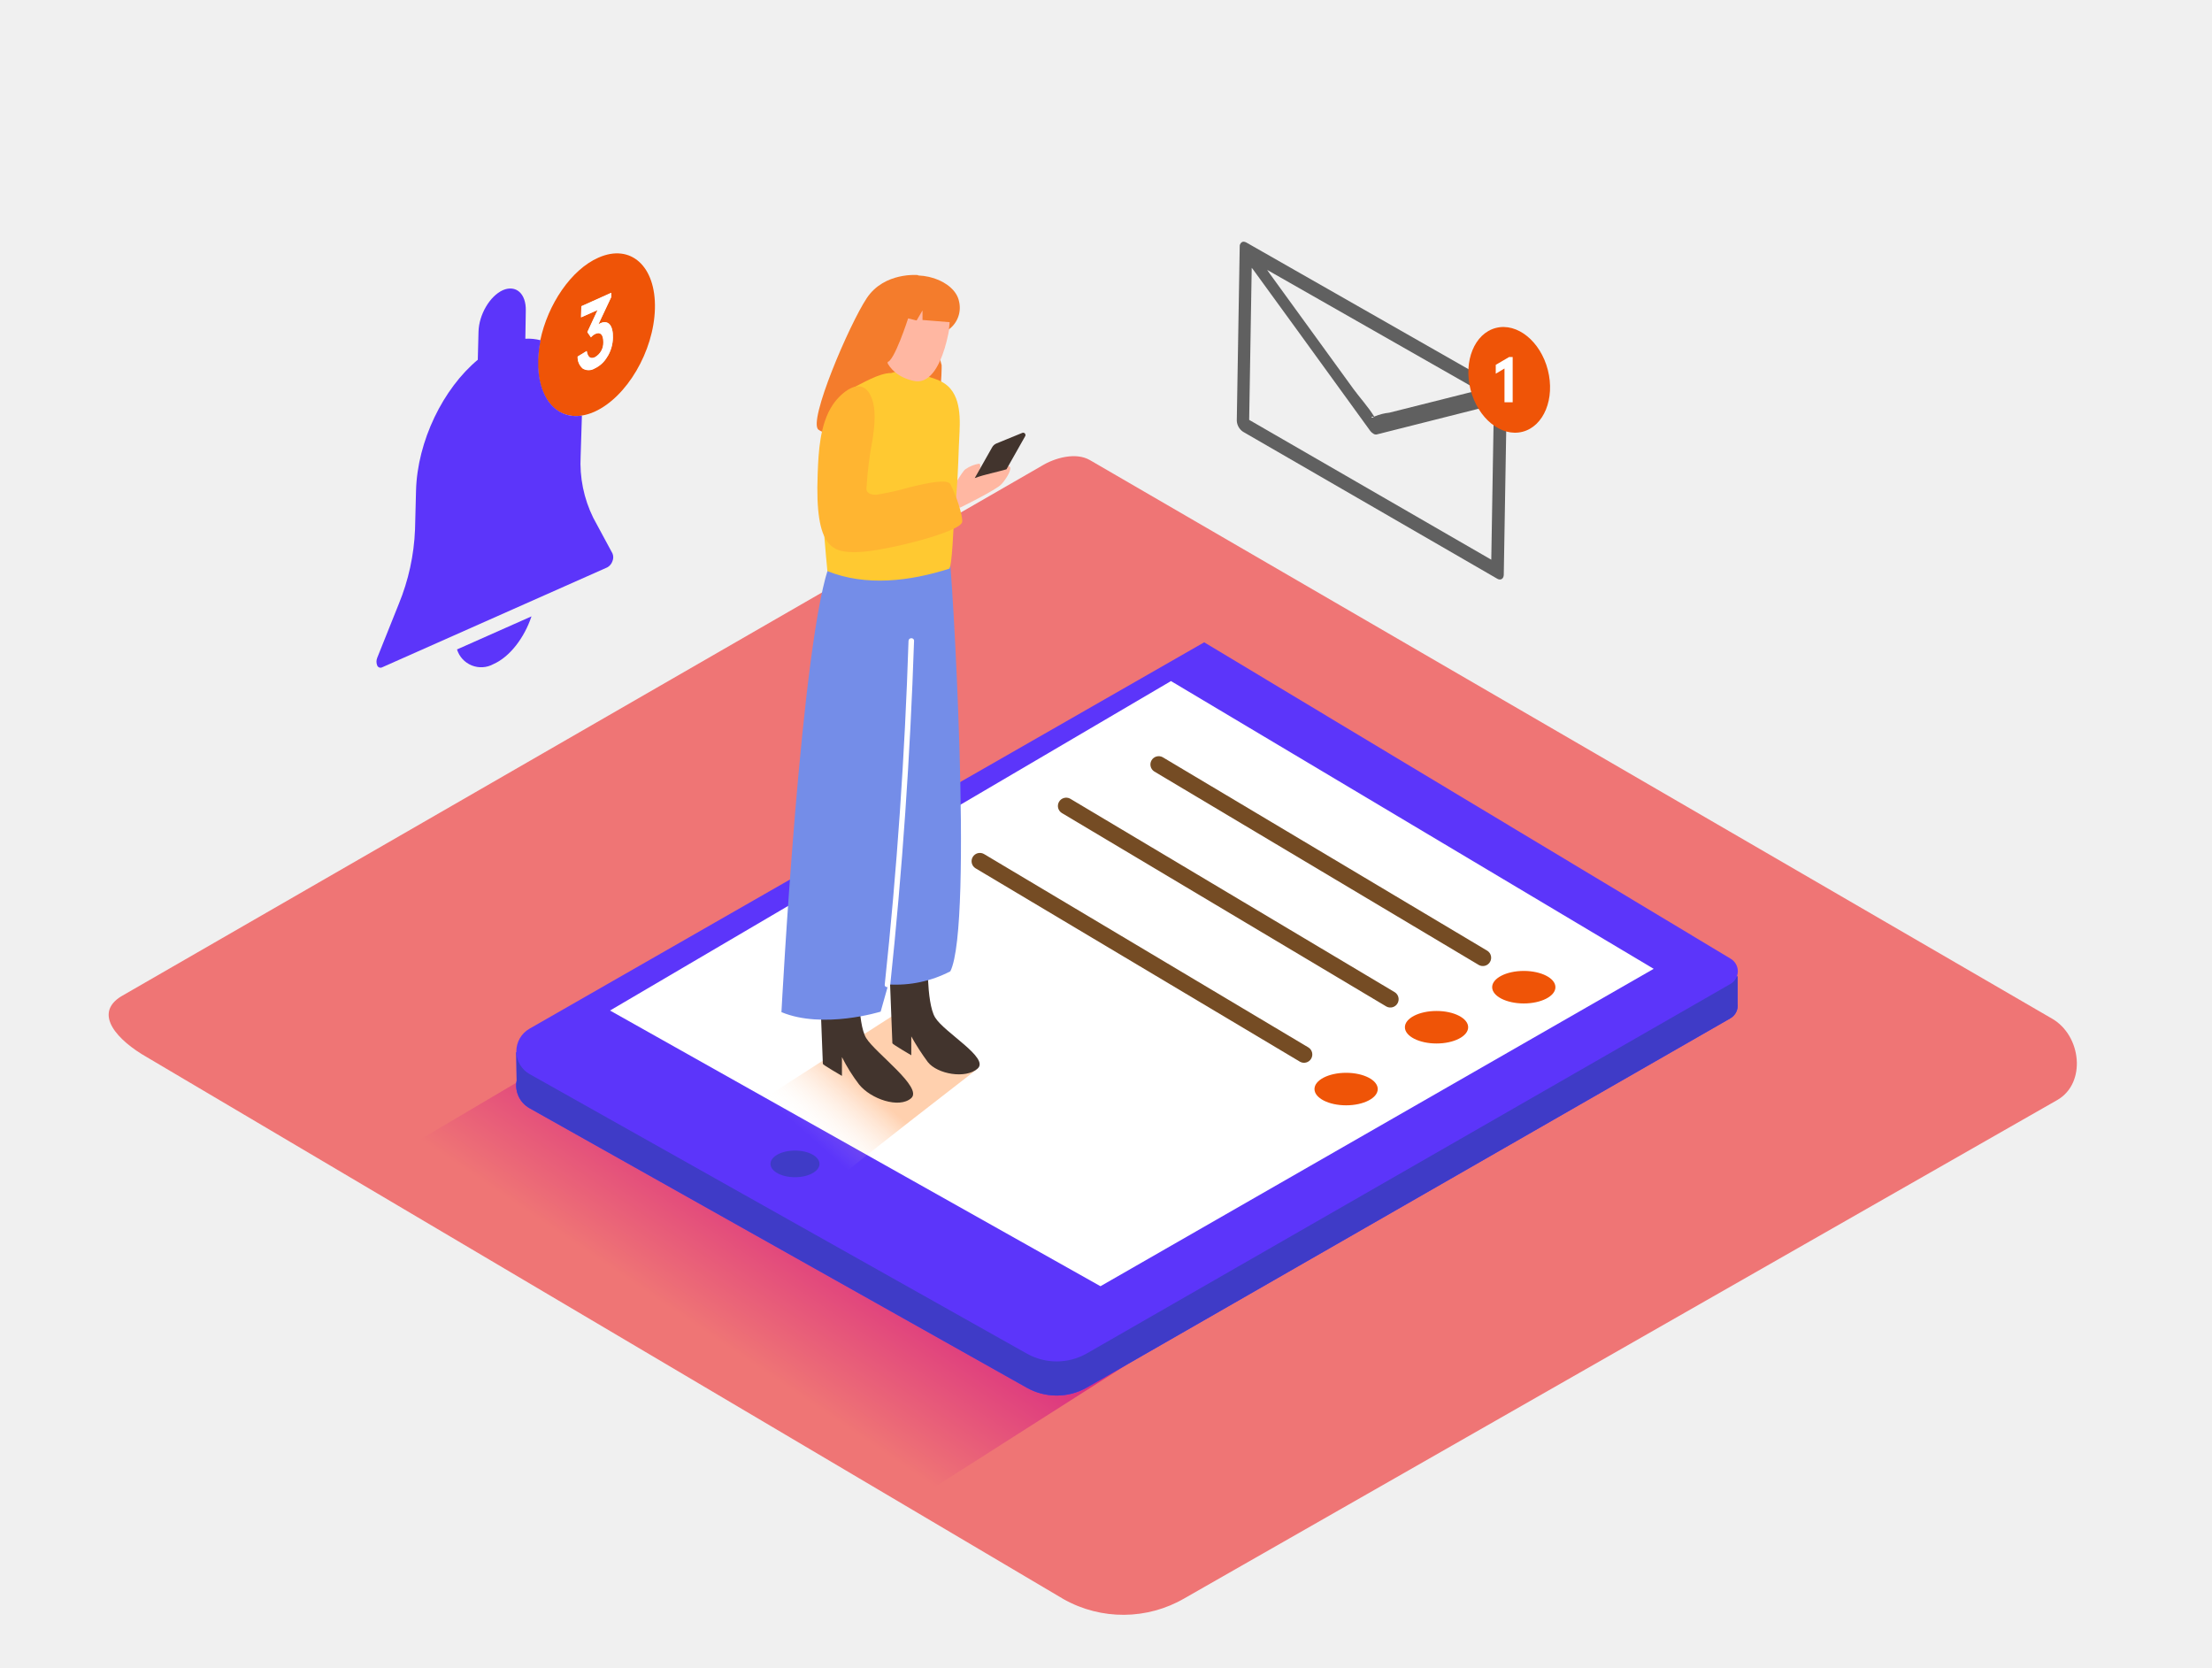
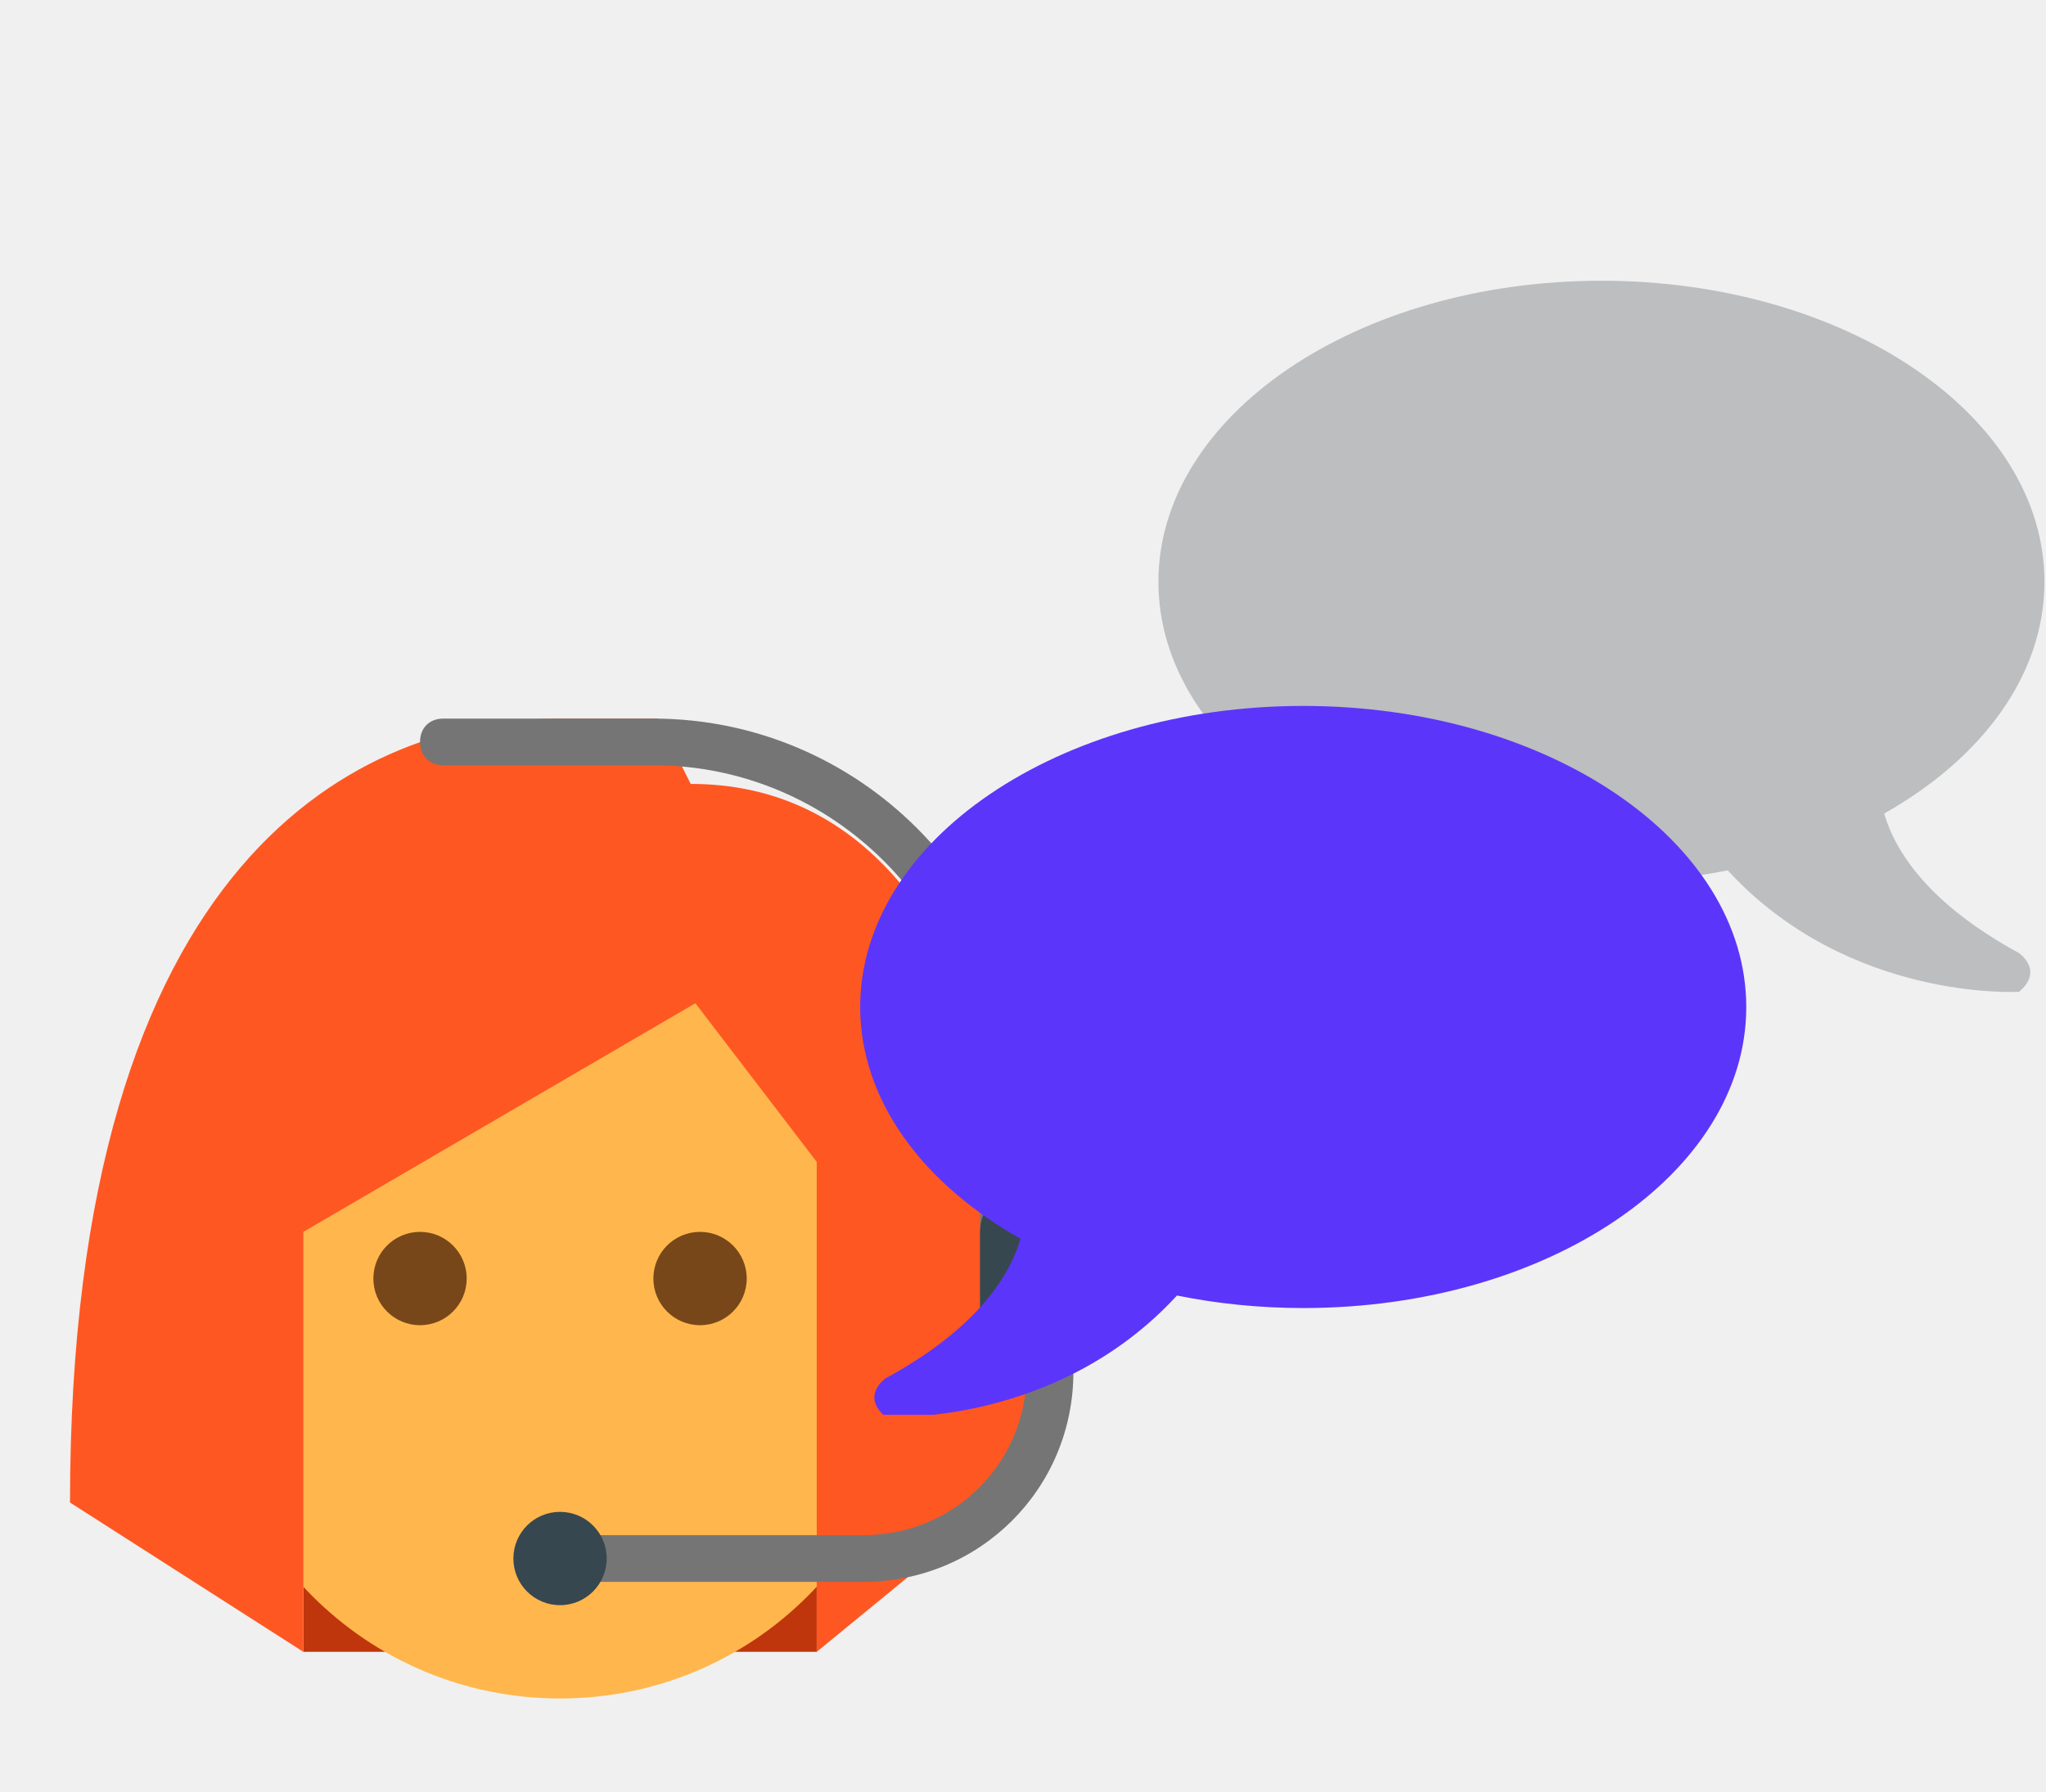
- <svg xmlns="http://www.w3.org/2000/svg" id="Layer_2" data-name="Layer 2" viewBox="0 0 400 300" width="406" height="306" class="illustration styles_illustrationTablet__1DWOa">
+ <svg xmlns="http://www.w3.org/2000/svg" width="548" height="480" viewBox="0 0 548 480" fill="none">
+   <path d="M81.25 367.5H218.75V442.5H81.25V367.5Z" fill="#BF360C" />
+   <path d="M62.5 367.5C76.307 367.5 87.5 356.307 87.5 342.5C87.5 328.693 76.307 317.5 62.5 317.5C48.693 317.5 37.5 328.693 37.5 342.5C37.5 356.307 48.693 367.5 62.5 367.5Z" fill="#FFA726" />
+   <path d="M237.5 367.5C251.307 367.5 262.5 356.307 262.5 342.5C262.5 328.693 251.307 317.5 237.5 317.5C223.693 317.5 212.5 328.693 212.5 342.5C212.5 356.307 223.693 367.5 237.5 367.5Z" fill="#FFA726" />
+   <path d="M243.75 298.75C243.75 219.375 56.25 246.875 56.25 298.75V361.25C56.25 413.125 98.125 455 150 455C201.875 455 243.75 413.125 243.75 361.25V298.75Z" fill="#FFB74D" />
+   <path d="M187.5 355C194.404 355 200 349.404 200 342.5C200 335.596 194.404 330 187.5 330C180.596 330 175 335.596 175 342.5C175 349.404 180.596 355 187.5 355Z" fill="#784719" />
+   <path d="M112.5 355C119.404 355 125 349.404 125 342.5C125 335.596 119.404 330 112.5 330C105.596 330 100 335.596 100 342.5C100 349.404 105.596 355 112.5 355Z" fill="#784719" />
+   <path d="M150 192.5C96.875 192.5 18.75 228.75 18.75 402.5L81.25 442.5V330L186.25 268.75L218.75 311.25V442.5L281.25 391.25C281.25 356.25 275.625 210 185 210L176.25 192.5H150Z" fill="#FF5722" />
+   <path d="M281.25 330C277.5 330 275 332.5 275 336.25V292.5C275 237.5 230 192.5 175 192.5H118.75C115 192.5 112.5 195 112.5 198.75C112.5 202.5 115 205 118.75 205H175C223.125 205 262.5 244.375 262.5 292.5V355C262.5 358.75 265 361.25 268.75 361.25C272.5 361.25 275 358.75 275 355V367.5C275 391.875 255.625 411.25 231.25 411.25H150C146.25 411.25 143.75 413.75 143.75 417.5C143.75 421.25 146.25 423.75 150 423.75H231.25C262.5 423.75 287.5 398.75 287.5 367.5V336.25C287.5 332.5 285 330 281.25 330Z" fill="#757575" />
+   <path d="M281.25 317.5H275C268.125 317.5 262.5 323.125 262.5 330V355C262.5 361.875 268.125 367.5 275 367.5H281.25C288.125 367.5 293.75 361.875 293.75 355V330C293.75 323.125 288.125 317.5 281.25 317.5Z" fill="#37474F" />
+   <path d="M150 430C156.904 430 162.5 424.404 162.5 417.5C162.5 410.596 156.904 405 150 405C143.096 405 137.5 410.596 137.5 417.5C137.5 424.404 143.096 430 150 430Z" fill="#37474F" />
+   <g clip-path="url(#clip0_4_39)">
+     <path d="M310.271 155.858C310.271 200.39 363.394 236.502 428.914 236.502C440.687 236.502 452.028 235.317 462.752 233.15C495.162 268.421 540.767 265.685 540.767 265.685C547.586 259.982 540.767 255.31 540.767 255.31C517.181 242.453 507.879 228.803 504.645 217.937C530.865 203.15 547.586 180.824 547.586 155.852C547.586 111.313 494.451 75.208 428.92 75.208C363.394 75.208 310.271 111.308 310.271 155.858" fill="#BCBEC0" />
+     <path d="M349.069 189.109C283.537 189.109 230.396 225.227 230.396 269.753C230.396 294.732 247.117 317.051 273.344 331.838C270.103 342.711 260.802 356.367 237.221 369.217C237.221 369.217 230.402 373.872 237.221 379.574C237.221 379.574 282.826 382.31 315.236 347.051C325.954 349.219 337.296 350.403 349.074 350.403C414.594 350.403 467.718 314.286 467.718 269.765C467.718 225.221 414.588 189.109 349.069 189.109" fill="#5C35FA" />
+   </g>
  <defs>
-     <linearGradient id="linear-gradient" x1="144.83" y1="213.63" x2="127.09" y2="239.89" gradientUnits="userSpaceOnUse">
-       <stop offset="0" stop-color="#da2e81" />
-       <stop offset="1" stop-color="#ef7575" />
-     </linearGradient>
-     <linearGradient id="linear-gradient-2" x1="147.37" y1="205.63" x2="156.31" y2="195.52" gradientUnits="userSpaceOnUse">
-       <stop offset="0" stop-color="#fff" stop-opacity="0" />
-       <stop offset="1" stop-color="#ff6a00" />
-     </linearGradient>
+     <clipPath id="clip0_4_39">
+       <rect width="373" height="379" fill="white" transform="translate(175)" />
+     </clipPath>
  </defs>
-   <path d="M192.34,288.42l-165.77-98c-5.28-3-9.8-7.83-4.66-11L188.28,83.55c2.5-1.55,6.29-2.56,8.82-1.09l174,101c5.28,3.06,6.22,11.63.94,14.69L214.19,288.26A22,22,0,0,1,192.34,288.42Z" fill="#ef7575" />
-   <path d="M105.37,187.94l-39.9,23.57s77.53,45.75,99.83,59L203.76,246" fill="url(#linear-gradient)" />
-   <path d="M93.36,189.52l2.85,1.69,121.5-69.59L310,177.05l4.21-1.26,0,5a2.63,2.63,0,0,1-1.31,2.6L196.5,250.17a11,11,0,0,1-10.84,0l-89.9-50.53a4.7,4.7,0,0,1-2.33-5Z" fill="#5C35FA" />
-   <path d="M93.36,189.52l2.85,1.69,121.5-69.59L310,177.05l4.21-1.26,0,5a2.63,2.63,0,0,1-1.31,2.6L196.5,250.17a11,11,0,0,1-10.84,0l-89.9-50.53a4.7,4.7,0,0,1-2.33-5Z" fill="#5C35FA" />
-   <path d="M93.36,189.52l2.85,1.69,121.5-69.59L310,177.05l4.21-1.26,0,5a2.63,2.63,0,0,1-1.31,2.6L196.5,250.17a11,11,0,0,1-10.84,0l-89.9-50.53a4.7,4.7,0,0,1-2.33-5Z" fill="#124577" opacity="0.39" />
-   <path d="M312.84,177.22,196.5,244a11,11,0,0,1-10.84,0l-89.9-50.53a4.72,4.72,0,0,1,0-8.21l122-69.86,95.18,57.2A2.64,2.64,0,0,1,312.84,177.22Z" fill="#5C35FA" />
-   <polygon points="299.04 174.44 199 231.83 110.31 181.98 211.75 122.41 299.04 174.44" fill="#fff" />
-   <ellipse cx="143.76" cy="209.71" rx="4.43" ry="2.41" fill="#124577" opacity="0.39" />
-   <path d="M166,185a4.93,4.93,0,0,1-2.14-3.63l-29.67,19.05L153.25,211h0c.08-.36,23.54-18.5,23.54-18.5C169.86,188.83,172.35,189.55,166,185Z" opacity="0.32" fill="url(#linear-gradient-2)" />
-   <path d="M171.91,88.18s2.1-3.75,2.68-4.08a6,6,0,0,1,2.46-1c.51.12,0,1.42,0,1.42s5-1.28,5.51-.9-.51,2.13-1.45,3.18-7.56,4.28-7.56,4.28Z" fill="#ffb7a2" />
-   <path d="M182,84.12l3.39-6a.42.42,0,0,0-.52-.59l-4.67,1.91a1.61,1.61,0,0,0-.79.7l-3.15,5.57,0,0C178.16,85,180.11,84.68,182,84.12Z" fill="#42342d" />
-   <path d="M166,49s-6.08-.6-9.25,4.15S146.07,75.48,148,76.95s12.33,3.17,17.42,1.7,4.86-13.35,4.86-13.35" fill="#f47c2c" />
-   <path d="M167.77,171.48s-.33,9,1.32,11.74,9.87,7.32,7.7,9.25-7.29,1-9-1.16a42.66,42.66,0,0,1-3-4.65l0,3.41s-3.42-2-3.42-2.17-.79-20.34-.79-20.34" fill="#42342d" />
-   <path d="M155.31,175.27s-.33,9,1.33,11.7,10.32,8.94,8.13,10.86-7.3.15-9.42-2.48a31.07,31.07,0,0,1-3.1-4.95l0,3.4s-3.45-2-3.45-2.17-.79-20.28-.79-20.28" fill="#42342d" />
-   <path d="M171.63,99.36c.44,1.13,4.46,67.13.22,75.53a21.35,21.35,0,0,1-11.21,2.37l-1.39,4.92s-10.42,3.23-17.94.09c0,0,3.6-68.74,8.92-81.48" fill="#748de8" />
-   <path d="M173.16,85.48q.14-2.72.23-5.45c.1-3.25.76-7.76-1.51-10.47-1.5-1.8-4-2.07-6-2.8A8,8,0,0,0,163,66.3a9.28,9.28,0,0,0-1.84.41c-2.25,0-5.22,1.87-7.29,2.87-1,.5-1.58,3.69-2.45,4.44-1.88,4.51-2.31,4.84-2.4,9.77a1,1,0,0,0-.13.25c-.48,1.52-.22,6.87.17,11.93,0,.1,0,.2,0,.3l0-.06c.18,2.31.39,4.55.56,6.32,7,2.8,14.86,1.83,22-.43.55-.17.81-7.94.9-8.84C172.83,90.67,173,88.07,173.16,85.48Z" fill="#ffc931" />
-   <path d="M172,55.19c.3.16-1.14,14.26-6.81,12.94s-5.63-6-5.5-7.22,2.79-4.17,3.67-5.32S170.73,54.5,172,55.19Z" fill="#ffb7a2" />
-   <path d="M173.41,53.7c-.73-3.55-7-6.26-12.8-3.53-3.61,1.7-7.16,11.52-3.16,13.51s3,1,3,1a4.84,4.84,0,0,1-.15-.74.66.66,0,0,1-.05-.31c0-.09,0-.18,0-.26s0-.13,0-.19a12.38,12.38,0,0,1,3-7.16c1.77-1.77,4.18-1.66,6.48-1.33a7.25,7.25,0,0,1,2.23.46l-.36,3.66A4.86,4.86,0,0,0,173.41,53.7Z" fill="#f47c2c" />
-   <path d="M172.05,57.54l-5.23-.42V55.39l-1.07,1.82-1.53-.38s-2.6,8.06-3.81,7.88-1.74-4.16-1.28-6.24,2.95-6.09,7.11-6.11S173,53.73,172.05,57.54Z" fill="#f47c2c" />
-   <path d="M164.57,87.35a49.65,49.65,0,0,1-6.16,1.38c-.67,0-1.47-.17-1.7-.8a1.79,1.79,0,0,1,0-.73,67.14,67.14,0,0,1,1.06-8.39c.38-2.48.81-5.87-.42-8.19-1.84-3.44-5.45-.19-6.81,1.91C148.25,76,148,81,147.86,85c-.54,13.64,2.79,14.22,7.39,14.08S173.87,95.47,174,93.6c.08-1.19-1-4.57-2.14-6.79C171.35,85.84,167.89,86.54,164.57,87.35Z" fill="#ffb531" />
-   <path d="M164.29,115.14q-1,31.14-4.3,62.14c-.07.64.93.63,1,0q3.27-31,4.3-62.14C165.31,114.5,164.31,114.5,164.29,115.14Z" fill="#fff" />
-   <path d="M272.1,70.11a2.24,2.24,0,0,1,.37,1.25l-.54,31.8c0,.73-.54,1.1-1.15.76l-46-26.59a2.55,2.55,0,0,1-1.13-2l.53-31.48a.86.86,0,0,1,.32-.75c.18-.17.47-.2.86,0l45.77,26.1.26.15A2.06,2.06,0,0,1,272.1,70.11Zm-2.43,30.36.47-28-21.2,5.35a.83.83,0,0,1-.58-.13,1.91,1.91,0,0,1-.58-.52L234.67,59.09l-8-11-.32-.41-.46,27.5,43.74,25.26m-2.32-30.63L229.14,48.06l.47.68q3.76,5.16,7.5,10.33l7.64,10.53c1.06,1.46,2.73,3.3,3.76,5l.1-.06a9.48,9.48,0,0,1,2.62-.66l7.6-1.91,8.5-2.14m-18.92,4.83-.06,0c-.14-.08-.24-.06-.29,0s-.06.1,0,.12.17,0,.36-.07" fill="#606060" />
-   <ellipse cx="272.91" cy="67.94" rx="7.21" ry="9.69" transform="translate(-8.32 69.96) rotate(-14.39)" fill="#ef5407" />
-   <path d="M272.89,63.82h.65V72h-1.48V65.89l-1.58.94v-1.6Z" fill="#fff" />
-   <path d="M208.73,138.76l58.71,35a1.5,1.5,0,0,0,1.51-2.59l-58.71-35a1.5,1.5,0,0,0-1.51,2.59Z" fill="#754c24" />
-   <path d="M192,146.26l58.71,35a1.5,1.5,0,0,0,1.51-2.59l-58.71-35a1.5,1.5,0,0,0-1.51,2.59Z" fill="#754c24" />
-   <path d="M176.39,156.25l58.71,35a1.5,1.5,0,0,0,1.51-2.59l-58.71-35a1.5,1.5,0,0,0-1.51,2.59Z" fill="#754c24" />
-   <ellipse cx="275.55" cy="177.76" rx="5.72" ry="2.94" fill="#ef5407" />
-   <ellipse cx="259.77" cy="185" rx="5.72" ry="2.94" fill="#ef5407" />
-   <ellipse cx="243.42" cy="196.18" rx="5.72" ry="2.94" fill="#ef5407" />
-   <path d="M108.21,45.85c5.84-2.6,10.42,1.54,10.22,9.23s-5.09,16-10.93,18.63a9,9,0,0,1-2.34.7c-4.68.69-8.06-3.3-7.89-9.93a21,21,0,0,1,.43-3.69C99.06,54.28,103.3,48,108.21,45.85Zm1.63,17.92a6.84,6.84,0,0,0,1-3.43c.06-2.2-.8-3.28-2.24-2.64l-.38.2L110.51,53l0-.78-5.38,2.39-.05,2,3-1.33-1.86,4,.65.94a2.47,2.47,0,0,1,.82-.63c.87-.39,1.46.12,1.42,1.52a3,3,0,0,1-1.54,2.73c-.79.35-1.28,0-1.47-1.13l-1.64,1a2.72,2.72,0,0,0,.92,2.15,2.07,2.07,0,0,0,2.14,0,5.13,5.13,0,0,0,2.31-2.14" fill="#ef5407" />
-   <g style="isolation: isolate;">
-     <path d="M110.53,52.2l0,.78L108.2,57.9l.38-.2c1.44-.64,2.3.44,2.24,2.64a6.84,6.84,0,0,1-1,3.43,5.13,5.13,0,0,1-2.31,2.14,2.07,2.07,0,0,1-2.14,0,2.72,2.72,0,0,1-.92-2.15l1.64-1c.2,1.11.68,1.48,1.47,1.13a3,3,0,0,0,1.54-2.73c0-1.4-.55-1.91-1.42-1.52a2.47,2.47,0,0,0-.82.63l-.65-.94,1.86-4-3,1.33.05-2Z" fill="#fff" />
-     <path d="M90.95,51.72c2.36-1,4.21.63,4.13,3.74L95,60.51a8.83,8.83,0,0,1,2.76.28,21,21,0,0,0-.43,3.69c-.17,6.63,3.21,10.62,7.89,9.93q0,.12,0,.24L105,81.72a22.48,22.48,0,0,0,2.28,11.17l3.47,6.43a1.79,1.79,0,0,1,0,1.41,2,2,0,0,1-.95,1.13L69.13,119.91a.65.65,0,0,1-.91-.3,1.83,1.83,0,0,1,0-1.42l3.88-9.69A39.54,39.54,0,0,0,75.05,95L75.23,88C75.46,79,80.16,69.49,86.4,64.31l.13-5.06C86.6,56.15,88.59,52.77,90.95,51.72Z" fill="#5C35FA" />
-   </g>
-   <path d="M96.11,110.71c-1.29,3.86-3.9,7.31-6.88,8.63a4.58,4.58,0,0,1-6.59-2.65Z" fill="#5C35FA" />
</svg>
